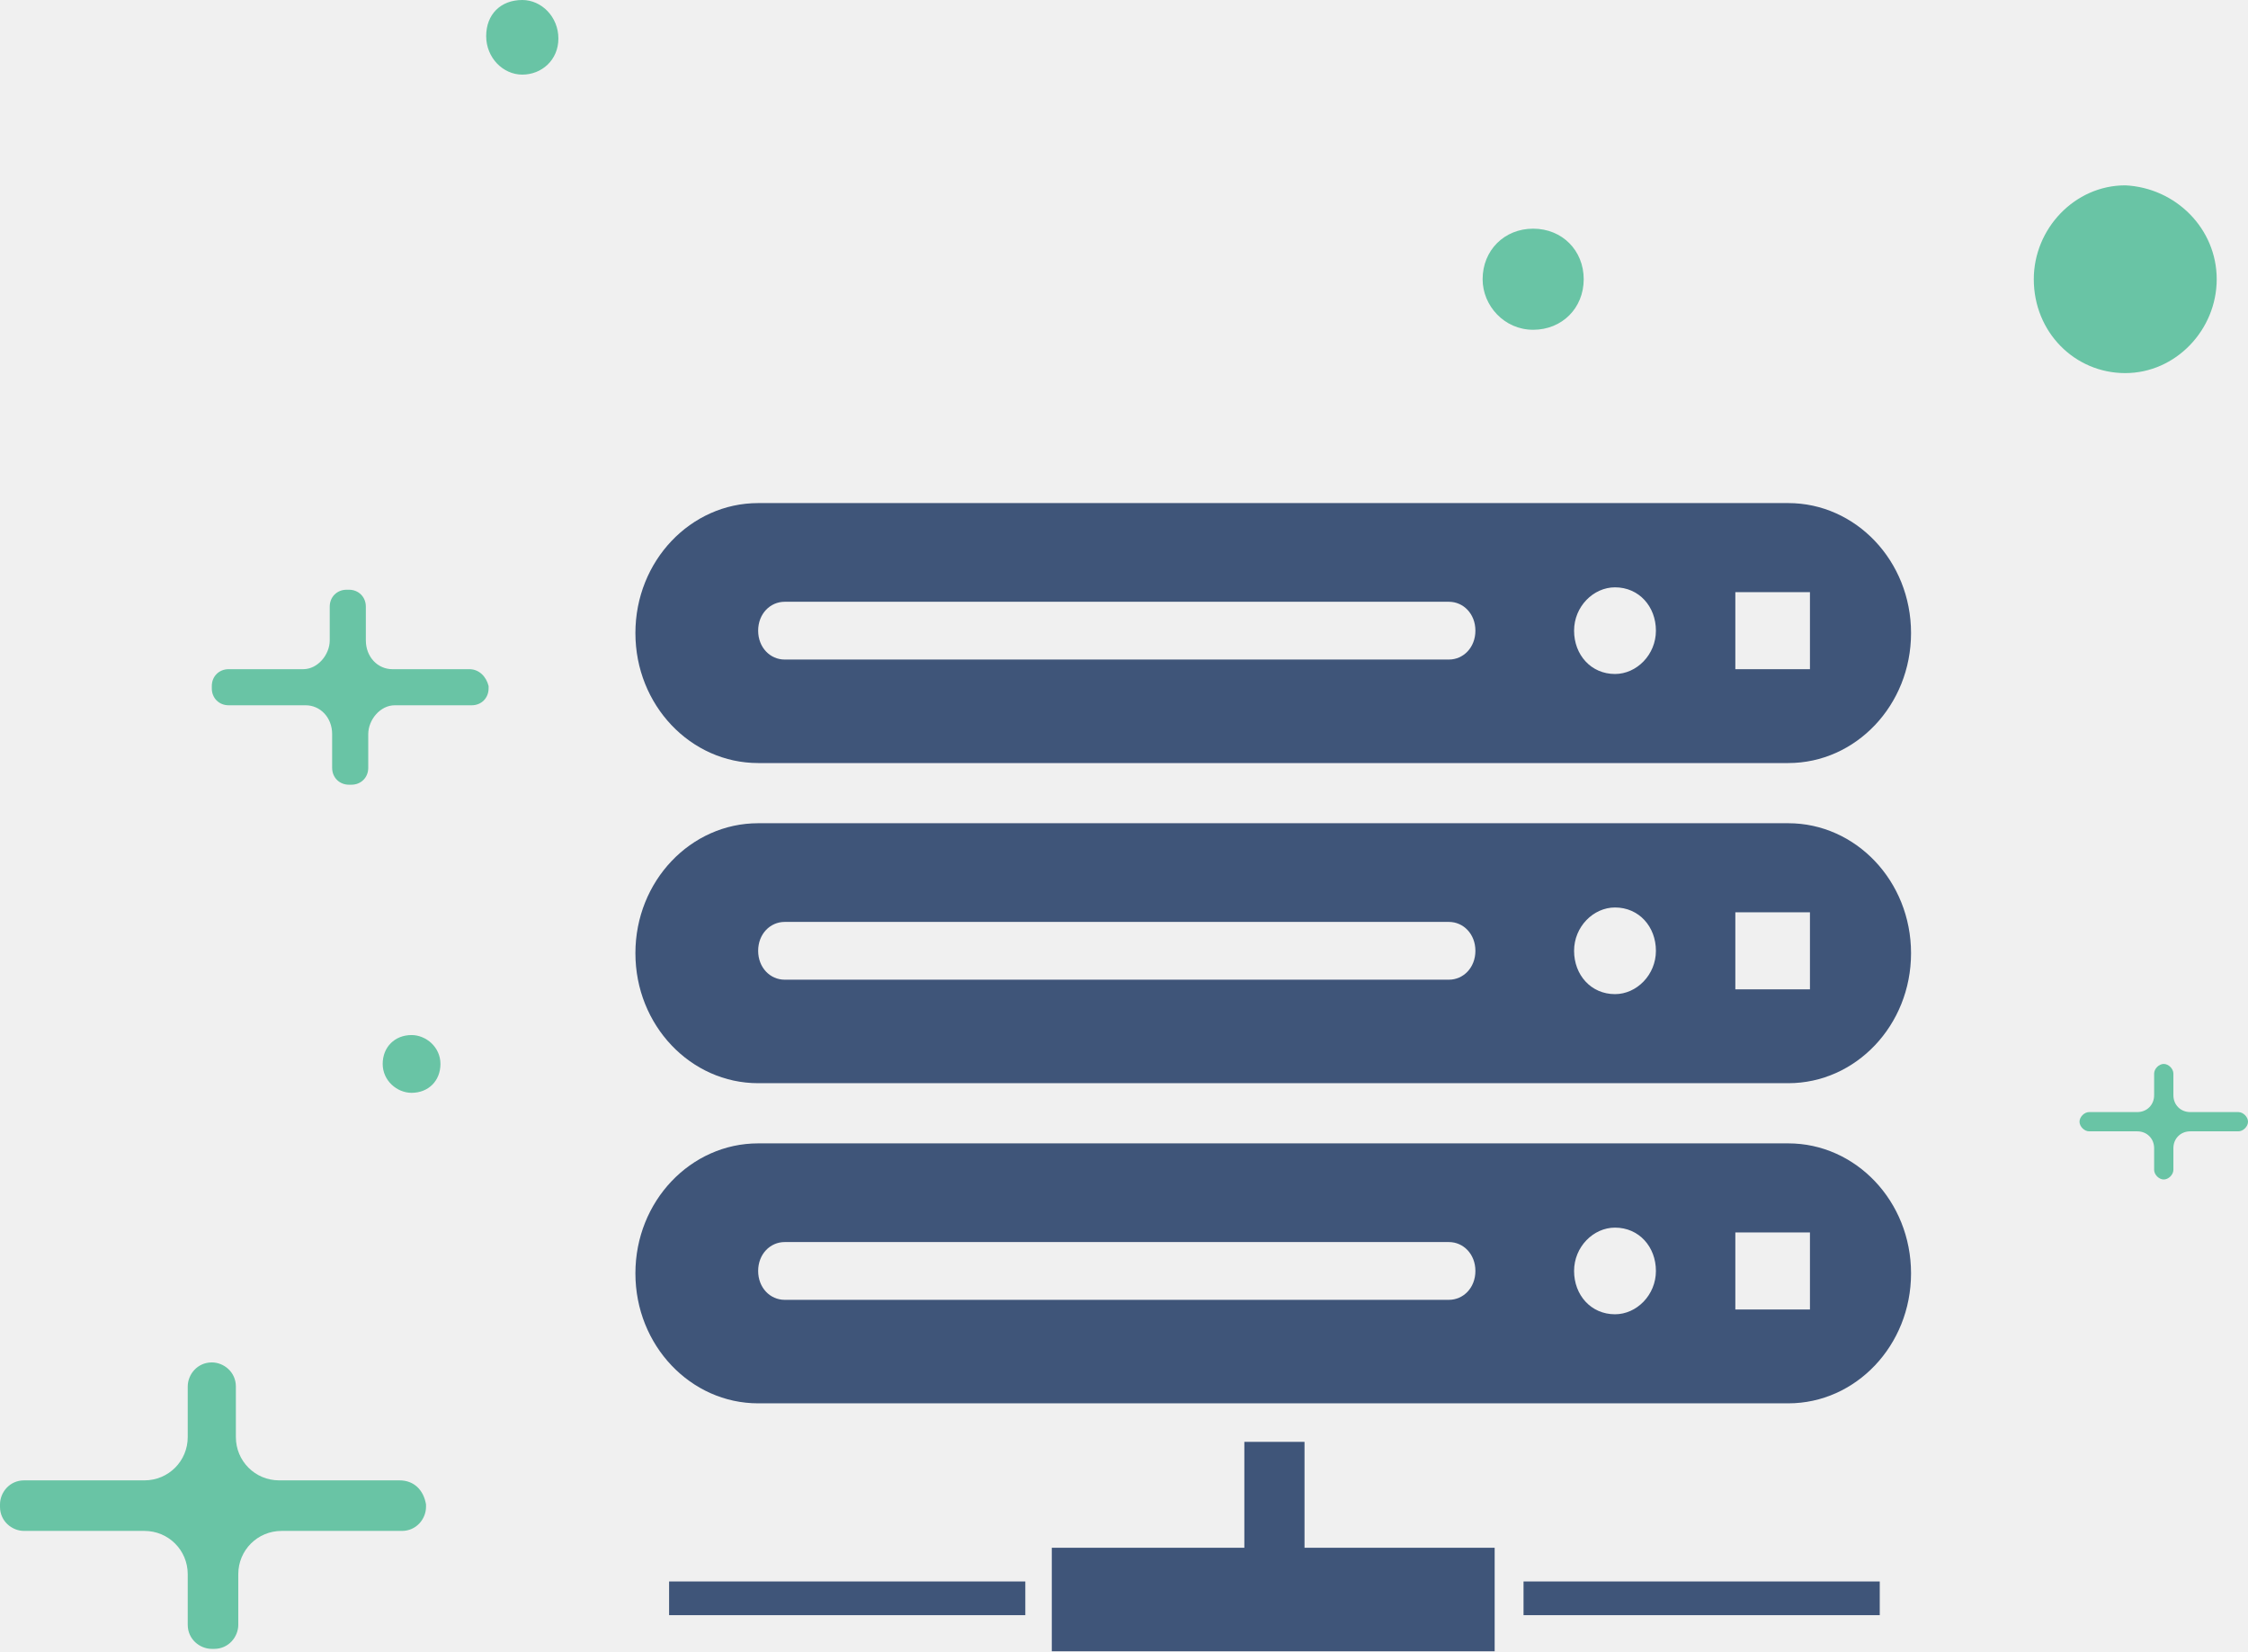
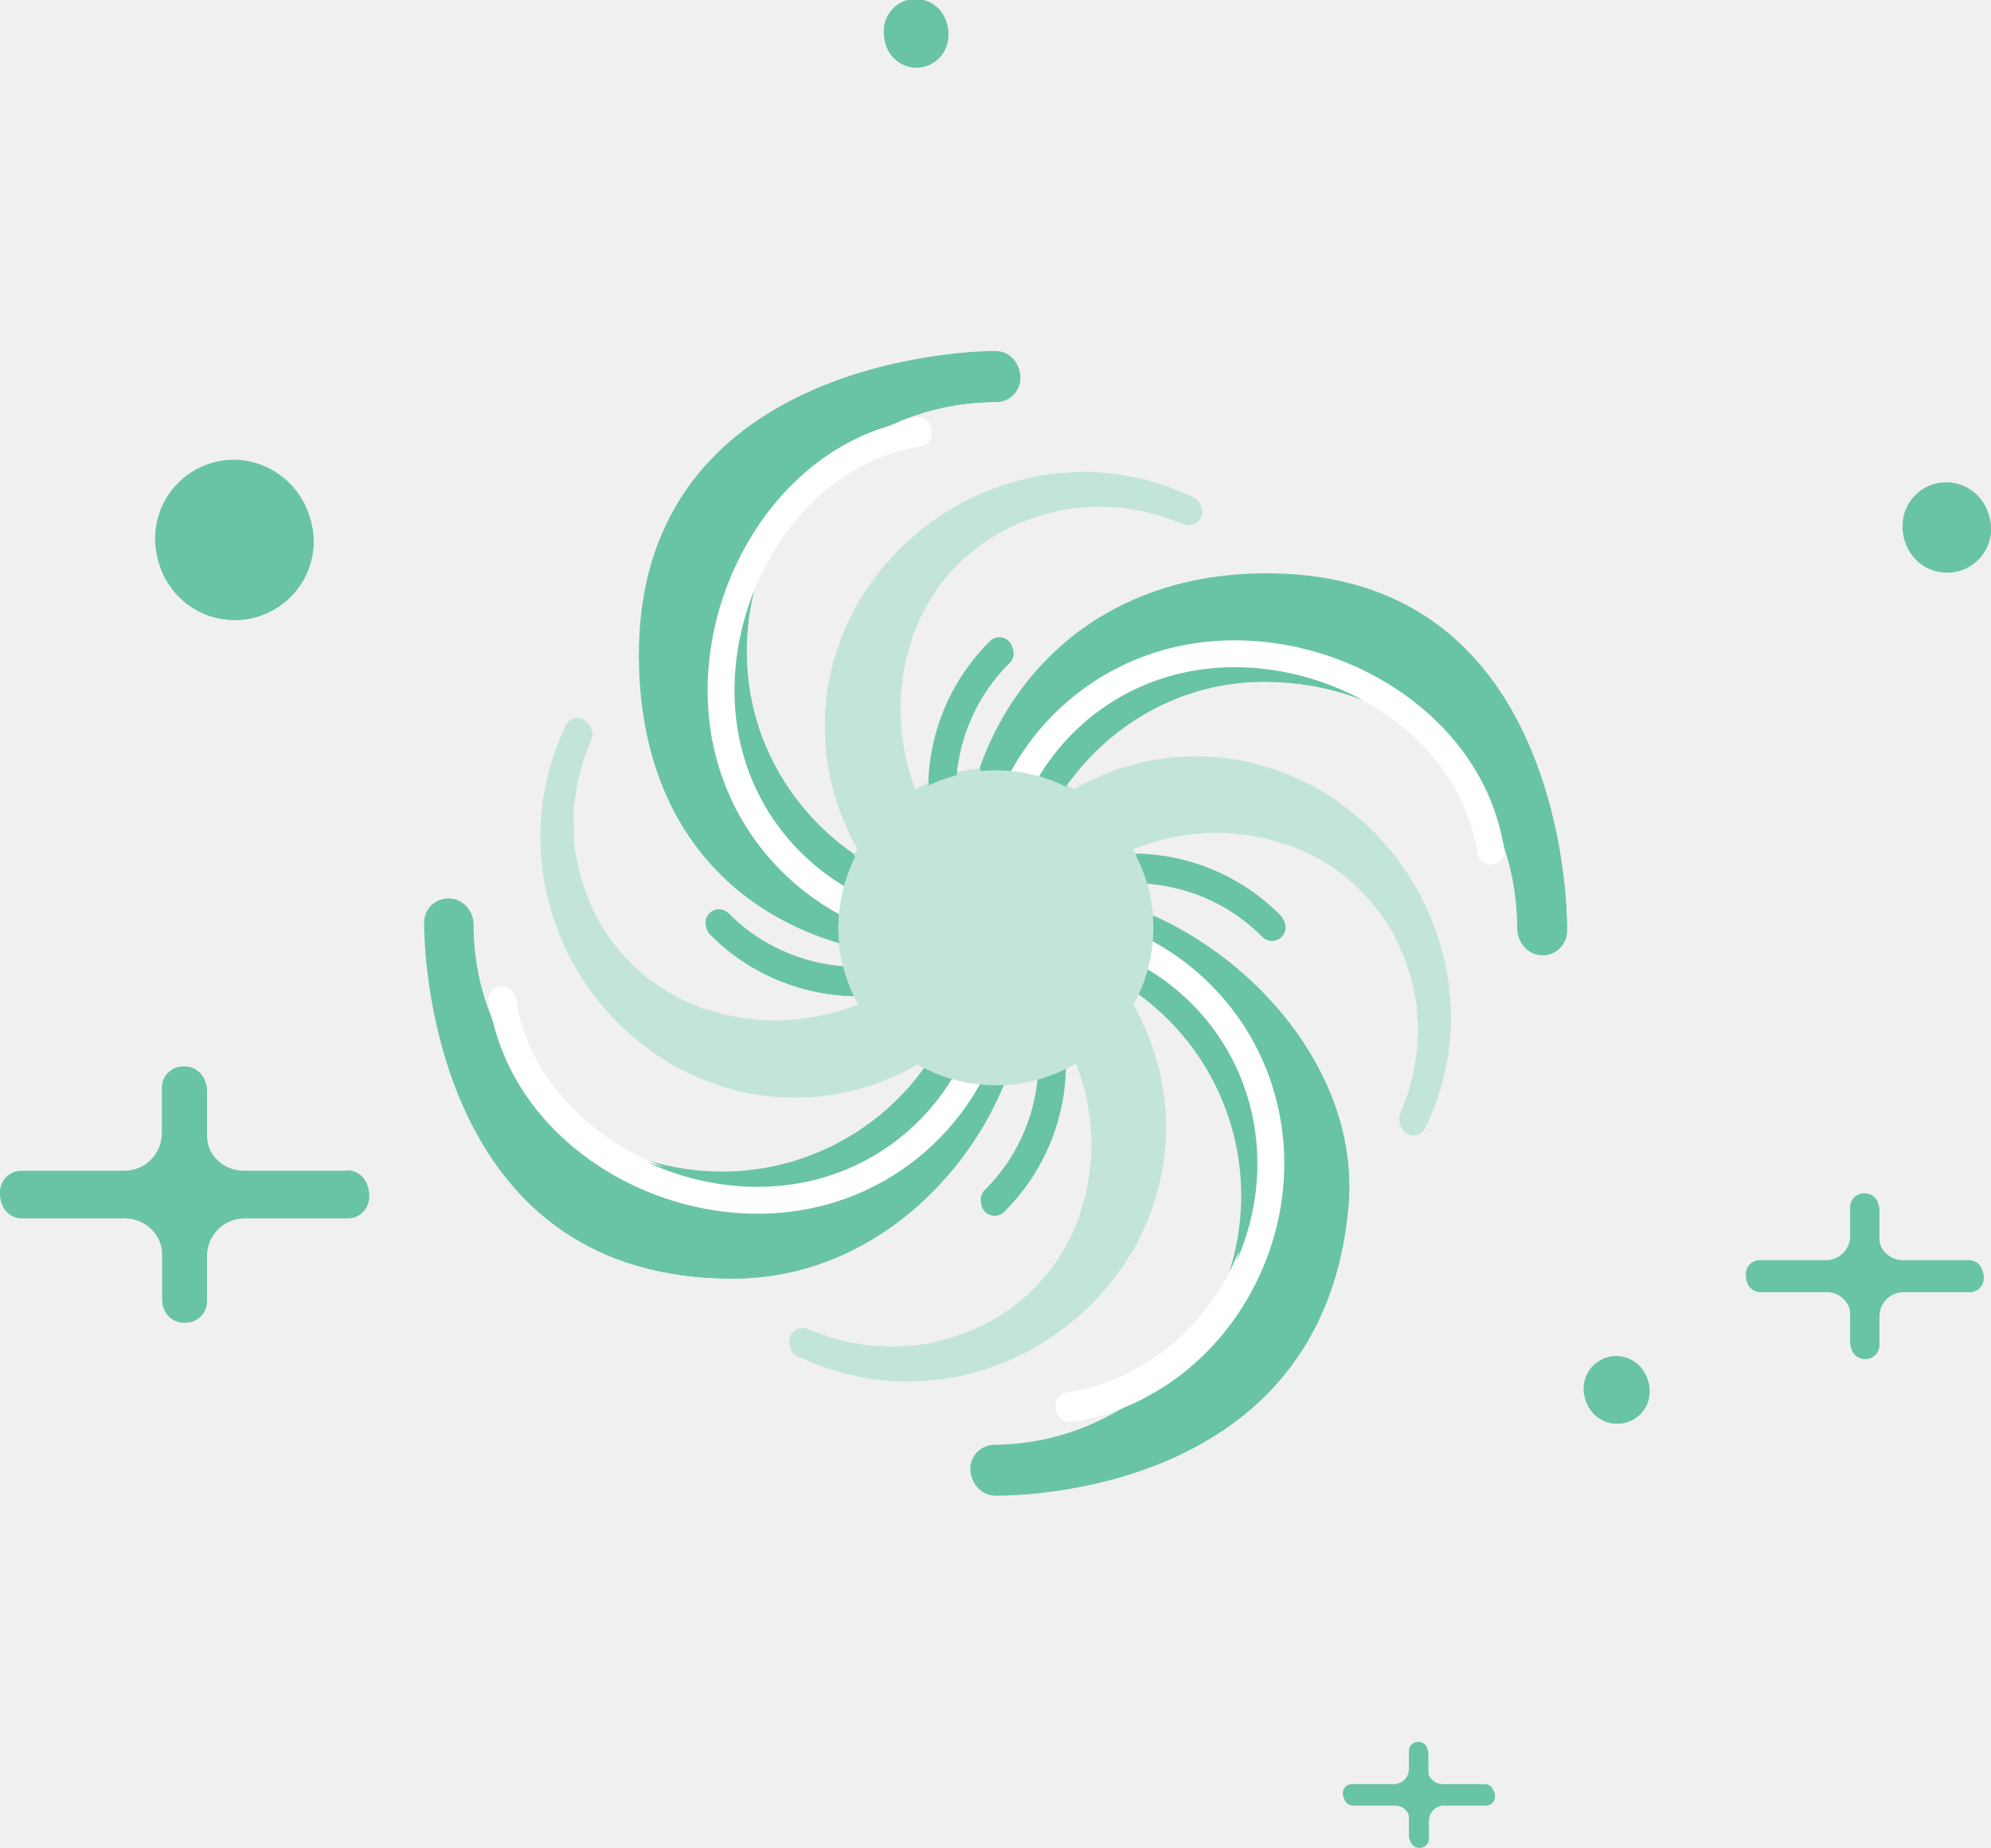
- <svg xmlns="http://www.w3.org/2000/svg" version="1.1" id="Layer_1" x="0px" y="0px" viewBox="0 0 93.4 68.6" style="enable-background:new 0 0 93.4 68.6;" xml:space="preserve">
-   <style type="text/css">
- 	.st0{fill:#69C4A5;}
- 	.st1{fill:#3F5579;}
- </style>
-   <g>
-     <path class="st0" d="M92.1,11.6c0,2.1-1.7,3.9-3.8,3.9c-2.1,0-3.8-1.7-3.8-3.9c0-2.1,1.7-3.9,3.8-3.9C90.4,7.8,92.1,9.5,92.1,11.6" />
-     <path class="st0" d="M65.8,11.6c0,1.2-0.9,2.1-2.1,2.1c-1.2,0-2.1-1-2.1-2.1c0-1.2,0.9-2.1,2.1-2.1C64.9,9.5,65.8,10.4,65.8,11.6" />
-     <path class="st0" d="M17.1,45.4c-0.6,0-1.2-0.5-1.2-1.2s0.5-1.2,1.2-1.2c0.6,0,1.2,0.5,1.2,1.2S17.8,45.4,17.1,45.4" />
-     <path class="st0" d="M21.7,3.1c-0.8,0-1.5-0.7-1.5-1.6S20.8,0,21.7,0c0.8,0,1.5,0.7,1.5,1.6S22.5,3.1,21.7,3.1" />
-     <path class="st0" d="M16.6,61.5h-5c-1,0-1.8-0.8-1.8-1.8v-2.1c0-0.6-0.5-1-1-1H8.8c-0.6,0-1,0.5-1,1v2.1c0,1-0.8,1.8-1.8,1.8H1   c-0.6,0-1,0.5-1,1v0.1c0,0.6,0.5,1,1,1h5c1,0,1.8,0.8,1.8,1.8v2.1c0,0.6,0.5,1,1,1h0.1c0.6,0,1-0.5,1-1v-2.1c0-1,0.8-1.8,1.8-1.8h5   c0.6,0,1-0.5,1-1v-0.1C17.6,61.9,17.2,61.5,16.6,61.5" />
-     <path class="st0" d="M19.5,27.8h-3.2c-0.6,0-1.1-0.5-1.1-1.2v-1.4c0-0.4-0.3-0.7-0.7-0.7h-0.1c-0.4,0-0.7,0.3-0.7,0.7v1.4   c0,0.6-0.5,1.2-1.1,1.2H9.5c-0.4,0-0.7,0.3-0.7,0.7v0.1c0,0.4,0.3,0.7,0.7,0.7h3.2c0.6,0,1.1,0.5,1.1,1.2v1.4   c0,0.4,0.3,0.7,0.7,0.7h0.1c0.4,0,0.7-0.3,0.7-0.7v-1.4c0-0.6,0.5-1.2,1.1-1.2h3.2c0.4,0,0.7-0.3,0.7-0.7v-0.1   C20.2,28.1,19.9,27.8,19.5,27.8" />
-     <path class="st0" d="M93,46.2h-2c-0.4,0-0.7-0.3-0.7-0.7v-0.9c0-0.2-0.2-0.4-0.4-0.4h0c-0.2,0-0.4,0.2-0.4,0.4v0.9   c0,0.4-0.3,0.7-0.7,0.7h-2c-0.2,0-0.4,0.2-0.4,0.4v0c0,0.2,0.2,0.4,0.4,0.4h2c0.4,0,0.7,0.3,0.7,0.7v0.9c0,0.2,0.2,0.4,0.4,0.4h0   c0.2,0,0.4-0.2,0.4-0.4v-0.9c0-0.4,0.3-0.7,0.7-0.7h2c0.2,0,0.4-0.2,0.4-0.4v0C93.4,46.4,93.2,46.2,93,46.2" />
-     <path class="st1" d="M75.2,54.4h-3.1v-3.2h3.1V54.4z M67.1,54.6c-1,0-1.7-0.8-1.7-1.8c0-1,0.8-1.8,1.7-1.8c1,0,1.7,0.8,1.7,1.8   C68.8,53.8,68,54.6,67.1,54.6 M60.2,54H32.6c-0.6,0-1.1-0.5-1.1-1.2c0-0.7,0.5-1.2,1.1-1.2h27.6c0.6,0,1.1,0.5,1.1,1.2   C61.3,53.5,60.8,54,60.2,54 M74.3,47.5H31.5c-2.8,0-5.1,2.4-5.1,5.4c0,3,2.3,5.4,5.1,5.4h42.8c2.8,0,5.1-2.4,5.1-5.4   C79.4,49.9,77.1,47.5,74.3,47.5" />
-     <path class="st1" d="M75.2,41.1h-3.1v-3.2h3.1V41.1z M67.1,41.3c-1,0-1.7-0.8-1.7-1.8c0-1,0.8-1.8,1.7-1.8c1,0,1.7,0.8,1.7,1.8   C68.8,40.5,68,41.3,67.1,41.3 M60.2,40.7H32.6c-0.6,0-1.1-0.5-1.1-1.2c0-0.7,0.5-1.2,1.1-1.2h27.6c0.6,0,1.1,0.5,1.1,1.2   C61.3,40.2,60.8,40.7,60.2,40.7 M74.3,34.2H31.5c-2.8,0-5.1,2.4-5.1,5.4c0,3,2.3,5.4,5.1,5.4h42.8c2.8,0,5.1-2.4,5.1-5.4   C79.4,36.6,77.1,34.2,74.3,34.2" />
-     <path class="st1" d="M75.2,27.8h-3.1v-3.2h3.1V27.8z M67.1,28c-1,0-1.7-0.8-1.7-1.8c0-1,0.8-1.8,1.7-1.8c1,0,1.7,0.8,1.7,1.8   C68.8,27.2,68,28,67.1,28 M60.2,27.4H32.6c-0.6,0-1.1-0.5-1.1-1.2c0-0.7,0.5-1.2,1.1-1.2h27.6c0.6,0,1.1,0.5,1.1,1.2   C61.3,26.9,60.8,27.4,60.2,27.4 M74.3,20.9H31.5c-2.8,0-5.1,2.4-5.1,5.4c0,3,2.3,5.4,5.1,5.4h42.8c2.8,0,5.1-2.4,5.1-5.4   C79.4,23.3,77.1,20.9,74.3,20.9" />
-   </g>
-   <rect x="63.3" y="65.7" class="st1" width="14.8" height="1.4" />
-   <rect x="27.8" y="65.7" class="st1" width="14.8" height="1.4" />
-   <polygon class="st1" points="51.7,59.9 51.7,64.3 43.7,64.3 43.7,68.6 62.1,68.6 62.1,64.3 54.2,64.3 54.2,59.9 " />
+ <svg xmlns="http://www.w3.org/2000/svg" id="Layer_1" data-name="Layer 1" viewBox="0 0 222.2 206.21">
+   <defs>
+     <style>.cls-1{fill:#69c4a5;}.cls-2,.cls-3{fill:none;stroke-linecap:round;stroke-miterlimit:10;stroke-width:3px;}.cls-2{stroke:#69c4a5;}.cls-3{stroke:#fff;}.cls-4{fill:#c3e5d7;}</style>
+   </defs>
+   <path class="cls-1" d="M34.91,60.32a8.8,8.8,0,1,1-8.8-9,8.89,8.89,0,0,1,8.8,9" />
+   <path class="cls-1" d="M222.12,58.83a4.9,4.9,0,1,1-4.9-5,4.94,4.94,0,0,1,4.9,5" />
+   <path class="cls-1" d="M180.46,158.63A3.63,3.63,0,1,1,184,155a3.59,3.59,0,0,1-3.56,3.63" />
+   <path class="cls-1" d="M102.2,7.26a3.59,3.59,0,0,1-3.56-3.63,3.56,3.56,0,1,1,7.11,0,3.59,3.59,0,0,1-3.56,3.63" />
+   <path class="cls-1" d="M38.74,130.69H27.16A4.19,4.19,0,0,1,23,126.46v-5a2.39,2.39,0,0,0-2.37-2.42h-.2a2.39,2.39,0,0,0-2.37,2.42v5a4.19,4.19,0,0,1-4.15,4.23H2.36A2.39,2.39,0,0,0,0,133.1v.2a2.39,2.39,0,0,0,2.36,2.42H13.94A4.19,4.19,0,0,1,18.09,140v5a2.39,2.39,0,0,0,2.37,2.42h.2A2.39,2.39,0,0,0,23,144.9v-5a4.19,4.19,0,0,1,4.14-4.23H38.74a2.39,2.39,0,0,0,2.37-2.42v-.2a2.39,2.39,0,0,0-2.37-2.42" />
+   <path class="cls-1" d="M219.78,140.67h-7.45a2.69,2.69,0,0,1-2.67-2.72v-3.19a1.54,1.54,0,0,0-1.52-1.55H208a1.54,1.54,0,0,0-1.52,1.55v3.19a2.69,2.69,0,0,1-2.67,2.72h-7.45a1.54,1.54,0,0,0-1.52,1.55v.13a1.54,1.54,0,0,0,1.52,1.55h7.45a2.69,2.69,0,0,1,2.67,2.72v3.19a1.54,1.54,0,0,0,1.52,1.55h.13a1.54,1.54,0,0,0,1.52-1.55v-3.19a2.69,2.69,0,0,1,2.67-2.72h7.45a1.54,1.54,0,0,0,1.52-1.55v-.13a1.54,1.54,0,0,0-1.52-1.55" />
+   <path class="cls-1" d="M165.69,199.16H161a1.7,1.7,0,0,1-1.68-1.72v-2a1,1,0,0,0-1-1h-.08a1,1,0,0,0-1,1v2a1.7,1.7,0,0,1-1.68,1.72h-4.7a1,1,0,0,0-1,1v.08a1,1,0,0,0,1,1h4.7a1.7,1.7,0,0,1,1.68,1.72v2a1,1,0,0,0,1,1h.08a1,1,0,0,0,1-1v-2a1.7,1.7,0,0,1,1.68-1.72h4.7a1,1,0,0,0,1-1v-.08a1,1,0,0,0-1-1" />
+   <path class="cls-1" d="M141.77,64c-24.83-.23-35.92,20.14-34.13,36a27.8,27.8,0,0,1,3.44-55.39,2.71,2.71,0,1,0,0-5.43c-5.84,0-40,2.44-39.78,34.21.16,24.1,17.88,33.07,32.43,33.07a32.29,32.29,0,0,0,4.45-.32A27.8,27.8,0,0,1,52.76,103a2.71,2.71,0,1,0-5.43,0c0,5.08,1.71,39.82,34.73,39.52,19.9-.18,34.26-20.5,32.14-36.62A27.8,27.8,0,0,1,111,161.28a2.71,2.71,0,0,0,0,5.43c5.36,0,36.61-1.54,39.35-32.22,1.78-20-20.3-36.91-36.33-34.93,2-13.39,13.57-24,27.5-23.69,16.08.3,27.8,12.47,27.8,27.8a2.71,2.71,0,0,0,5.43,0C174.84,96.95,172.57,64.26,141.77,64Z" />
+   <path class="cls-2" d="M111.07,103.08A21.8,21.8,0,0,1,80.24,103" />
+   <path class="cls-2" d="M111.07,103.08a21.8,21.8,0,0,1-.12,30.83" />
+   <path class="cls-2" d="M111,103.1a21.8,21.8,0,0,1,30.83.12" />
+   <path class="cls-2" d="M111.41,103.47a21.8,21.8,0,0,1,.12-30.83" />
+   <path class="cls-3" d="M111.09,103.39A26.63,26.63,0,0,1,80.72,81.12c-2.24-14.54,7.16-30.82,21.7-33.06" />
+   <path class="cls-3" d="M111,103a26.63,26.63,0,0,1-22.27,30.37C74.22,135.6,58.28,126.1,56,111.56" />
+   <path class="cls-3" d="M111.06,103.16a26.63,26.63,0,0,1,30.37,22.27c2.24,14.54-7.6,29.26-22.13,31.5" />
+   <path class="cls-3" d="M111.09,103.39A26.63,26.63,0,0,1,133.36,73c14.54-2.24,30.7,7.13,32.94,21.67" />
+   <path class="cls-4" d="M111.71,101.85s.34,0,1,.13c.31,0,.68.12,1.12.21.22,0,.45.08.71.15l.85.31c.59.23,1.28.49,2,.83s1.37.76,2.13,1.21a27.33,27.33,0,0,1,2.25,1.69,28.73,28.73,0,0,1,2.23,2.2,30.68,30.68,0,0,1,2,2.74,24.35,24.35,0,0,1,1.71,3.25,26.92,26.92,0,0,1,2.13,7.61,27.92,27.92,0,0,1-.26,8.42,26.81,26.81,0,0,1-1.16,4.15,15.3,15.3,0,0,1-.8,2l-1,2.09-1,1.6c-.18.28-.3.51-.54.82l-.67.9a28,28,0,0,1-2.79,3.24,31.19,31.19,0,0,1-6.41,4.82,29.66,29.66,0,0,1-6.85,2.76,27.37,27.37,0,0,1-3.33.68c-1.09.14-2.15.2-3.15.25s-2,0-2.9-.08-1.79-.17-2.59-.33L94.11,153c-.68-.19-1.29-.4-1.85-.57a10.11,10.11,0,0,1-1.46-.53l-1.06-.45-.88-.38A1.5,1.5,0,0,1,90,148.31l.15.06.8.3,1,.36a8.28,8.28,0,0,0,1.32.41l1.65.43,2,.3c.71.09,1.48.08,2.27.14s1.64-.07,2.51-.09,1.77-.24,2.69-.44a23.26,23.26,0,0,0,2.79-.81,21.37,21.37,0,0,0,5.5-2.84,22.32,22.32,0,0,0,4.67-4.54l.93-1.37a13,13,0,0,0,.78-1.36l.37-.67c.12-.2.25-.55.37-.82l.75-1.74c-.15.31,0,.07-.07.13v-.07l0-.1.06-.2.12-.39.24-.78a10.46,10.46,0,0,0,.39-1.57,13.57,13.57,0,0,0,.29-1.57c0-.53.11-1.05.18-1.57s0-1,.05-1.56l0-.77-.06-.77c-.05-.51,0-1-.11-1.51s-.15-1-.22-1.47a24.64,24.64,0,0,0-1.6-5.42c-.31-.85-.76-1.61-1.11-2.38s-.83-1.45-1.21-2.16-.83-1.34-1.27-1.93-.83-1.19-1.25-1.72-.83-1-1.2-1.5-.72-.82-1-1.2l-.45-.56-.51-.5c-.32-.32-.59-.57-.8-.8-.43-.45-.65-.71-.65-.71a1.62,1.62,0,0,1,1.4-2.66Z" />
+   <path class="cls-4" d="M109.77,102.76s0-.34.13-1c0-.31.12-.68.21-1.12,0-.22.08-.45.15-.71l.31-.85c.23-.59.49-1.28.83-2s.76-1.37,1.21-2.13a27.33,27.33,0,0,1,1.69-2.25,28.73,28.73,0,0,1,2.2-2.23,30.68,30.68,0,0,1,2.74-2,24.35,24.35,0,0,1,3.25-1.71,26.92,26.92,0,0,1,7.61-2.13,27.92,27.92,0,0,1,8.42.26,26.81,26.81,0,0,1,4.15,1.16,15.29,15.29,0,0,1,2,.8l2.09,1,1.6,1c.28.18.51.3.82.54l.9.67a28,28,0,0,1,3.24,2.79,31.19,31.19,0,0,1,4.82,6.41,29.66,29.66,0,0,1,2.76,6.85,27.37,27.37,0,0,1,.68,3.33c.14,1.09.2,2.15.25,3.15s0,2-.08,2.9-.17,1.79-.33,2.59l-.48,2.24c-.19.68-.4,1.29-.57,1.85a10.11,10.11,0,0,1-.53,1.46l-.45,1.06-.38.88a1.5,1.5,0,0,1-2.78-1.11l.06-.15.3-.8.36-1a8.28,8.28,0,0,0,.41-1.32l.43-1.65.3-2c.09-.71.08-1.48.14-2.27s-.07-1.64-.09-2.51-.24-1.77-.44-2.69a23.26,23.26,0,0,0-.81-2.79,21.37,21.37,0,0,0-2.84-5.5,22.32,22.32,0,0,0-4.54-4.67l-1.37-.93a13,13,0,0,0-1.36-.78l-.67-.37c-.2-.12-.55-.25-.82-.37L143.52,94l.13.07h-.07l-.1,0-.2-.06-.39-.12-.78-.24a10.46,10.46,0,0,0-1.57-.39,13.57,13.57,0,0,0-1.57-.29c-.53,0-1.05-.11-1.57-.18s-1,0-1.56-.05l-.77,0-.77.06c-.51.05-1,0-1.51.11s-1,.15-1.47.22a24.64,24.64,0,0,0-5.42,1.6c-.85.31-1.61.76-2.38,1.11s-1.45.83-2.16,1.21-1.34.83-1.93,1.27-1.19.83-1.72,1.25-1,.83-1.5,1.2-.82.72-1.2,1l-.56.45-.5.51c-.32.32-.57.59-.8.8-.45.43-.71.65-.71.65a1.62,1.62,0,0,1-2.66-1.4Z" />
+   <path class="cls-4" d="M110.36,104.69s-.34,0-1-.13c-.31,0-.68-.12-1.12-.21-.22,0-.45-.08-.71-.15l-.85-.31c-.59-.23-1.28-.49-2-.83s-1.37-.76-2.13-1.21a27.33,27.33,0,0,1-2.25-1.69A28.73,28.73,0,0,1,98.14,98a30.68,30.68,0,0,1-2-2.74A24.35,24.35,0,0,1,94.38,92a26.92,26.92,0,0,1-2.13-7.61A27.92,27.92,0,0,1,92.51,76a26.81,26.81,0,0,1,1.16-4.15,15.3,15.3,0,0,1,.8-2l1-2.09,1-1.6c.18-.28.3-.51.54-.82l.67-.9a28,28,0,0,1,2.79-3.24,31.19,31.19,0,0,1,6.41-4.82,29.66,29.66,0,0,1,6.85-2.76,27.37,27.37,0,0,1,3.33-.68c1.09-.14,2.15-.2,3.15-.25s2,0,2.9.08,1.79.17,2.59.33l2.24.48c.68.19,1.29.4,1.85.57a10.11,10.11,0,0,1,1.46.53l1.06.45.88.38a1.5,1.5,0,0,1-1.11,2.78l-.15-.06-.8-.3-1-.36a8.28,8.28,0,0,0-1.32-.41l-1.65-.43-2-.3c-.71-.09-1.48-.08-2.27-.14s-1.64.07-2.51.09-1.77.24-2.69.44a23.26,23.26,0,0,0-2.79.81,21.37,21.37,0,0,0-5.5,2.84A22.32,22.32,0,0,0,104.81,65l-.93,1.37a13,13,0,0,0-.78,1.36l-.37.67c-.12.2-.25.55-.37.82l-.75,1.74c.15-.31,0-.07.07-.13v.07l0,.1-.06.2-.12.39-.24.78a10.46,10.46,0,0,0-.39,1.57,13.57,13.57,0,0,0-.29,1.57c0,.53-.11,1.05-.18,1.57s0,1-.05,1.56l0,.77.06.77c.05.51,0,1,.11,1.51s.15,1,.22,1.47a24.64,24.64,0,0,0,1.6,5.42c.31.85.76,1.61,1.11,2.38s.83,1.45,1.21,2.16.83,1.34,1.27,1.93.83,1.19,1.25,1.72.83,1,1.2,1.5.72.82,1,1.2l.45.56.51.5c.32.32.59.57.8.8.43.45.65.71.65.71a1.62,1.62,0,0,1-1.4,2.66Z" />
+   <path class="cls-4" d="M112.33,103.89s0,.34-.13,1c0,.31-.12.68-.21,1.12,0,.22-.08.45-.15.71l-.31.85c-.23.59-.49,1.28-.83,2s-.76,1.37-1.21,2.13a27.33,27.33,0,0,1-1.69,2.25,28.73,28.73,0,0,1-2.2,2.23,30.68,30.68,0,0,1-2.74,2,24.35,24.35,0,0,1-3.25,1.71A26.92,26.92,0,0,1,92,122a27.92,27.92,0,0,1-8.42-.26,26.81,26.81,0,0,1-4.15-1.16,15.29,15.29,0,0,1-2-.8l-2.09-1-1.6-1c-.28-.18-.51-.3-.82-.54l-.9-.67a28,28,0,0,1-3.24-2.79A31.19,31.19,0,0,1,64,107.35a29.66,29.66,0,0,1-2.76-6.85,27.37,27.37,0,0,1-.68-3.33c-.14-1.09-.2-2.15-.25-3.15s0-2,.08-2.9.17-1.79.33-2.59l.48-2.24c.19-.68.4-1.29.57-1.85A10.11,10.11,0,0,1,62.27,83l.45-1.06L63.1,81a1.5,1.5,0,0,1,2.78,1.11l-.06.15-.3.8-.36,1a8.28,8.28,0,0,0-.41,1.32L64.33,87,64,89c-.09.71-.08,1.48-.14,2.27S64,92.93,64,93.8s.24,1.77.44,2.69a23.26,23.26,0,0,0,.81,2.79,21.37,21.37,0,0,0,2.84,5.5,22.32,22.32,0,0,0,4.54,4.67l1.37.93a13,13,0,0,0,1.36.78l.67.37c.2.12.55.25.82.37l1.74.75-.13-.07h.07l.1,0,.2.06.39.12L80,113a10.46,10.46,0,0,0,1.57.39,13.57,13.57,0,0,0,1.57.29c.53,0,1.05.11,1.57.18s1,0,1.56.05l.77,0,.77-.06c.51-.05,1,0,1.51-.11s1-.15,1.47-.22a24.64,24.64,0,0,0,5.42-1.6c.85-.31,1.61-.76,2.38-1.11s1.45-.83,2.16-1.21,1.34-.83,1.93-1.27,1.19-.83,1.72-1.25,1-.83,1.5-1.2.82-.72,1.2-1l.56-.45.5-.51c.32-.32.57-.59.8-.8.45-.43.71-.65.71-.65a1.62,1.62,0,0,1,2.66,1.4Z" />
+   <circle class="cls-4" cx="111.06" cy="103.28" r="17.58" />
+   <path class="cls-1" d="M35,60.61a8.8,8.8,0,1,1-8.8-9,8.89,8.89,0,0,1,8.8,9" />
+   <path class="cls-1" d="M222.2,59.12a4.9,4.9,0,1,1-4.9-5,4.94,4.94,0,0,1,4.9,5" />
+   <path class="cls-1" d="M180.54,158.92a3.63,3.63,0,1,1,3.56-3.63,3.59,3.59,0,0,1-3.56,3.63" />
+   <path class="cls-1" d="M102.28,7.55a3.59,3.59,0,0,1-3.56-3.63,3.56,3.56,0,1,1,7.11,0,3.59,3.59,0,0,1-3.56,3.63" />
+   <path class="cls-1" d="M38.82,131H27.24a4.19,4.19,0,0,1-4.14-4.23v-5a2.39,2.39,0,0,0-2.37-2.42h-.2a2.39,2.39,0,0,0-2.37,2.42v5A4.19,4.19,0,0,1,14,131H2.45A2.39,2.39,0,0,0,.08,133.4v.2A2.39,2.39,0,0,0,2.45,136H14a4.19,4.19,0,0,1,4.15,4.23v5a2.39,2.39,0,0,0,2.37,2.42h.2a2.39,2.39,0,0,0,2.37-2.42v-5A4.19,4.19,0,0,1,27.24,136H38.82a2.39,2.39,0,0,0,2.37-2.42v-.2A2.39,2.39,0,0,0,38.82,131" />
+   <path class="cls-1" d="M219.86,141h-7.45a2.69,2.69,0,0,1-2.67-2.72v-3.19a1.54,1.54,0,0,0-1.52-1.55h-.13a1.54,1.54,0,0,0-1.52,1.55v3.19A2.69,2.69,0,0,1,203.9,141h-7.45a1.54,1.54,0,0,0-1.52,1.55v.13a1.54,1.54,0,0,0,1.52,1.55h7.45a2.69,2.69,0,0,1,2.67,2.72v3.19a1.54,1.54,0,0,0,1.52,1.55h.13a1.54,1.54,0,0,0,1.52-1.55v-3.19a2.69,2.69,0,0,1,2.67-2.72h7.45a1.54,1.54,0,0,0,1.52-1.55v-.13a1.54,1.54,0,0,0-1.52-1.55" />
+   <path class="cls-1" d="M165.77,199.46h-4.7a1.7,1.7,0,0,1-1.68-1.72v-2a1,1,0,0,0-1-1h-.08a1,1,0,0,0-1,1v2a1.7,1.7,0,0,1-1.68,1.72H151a1,1,0,0,0-1,1v.08a1,1,0,0,0,1,1h4.7a1.7,1.7,0,0,1,1.68,1.72v2a1,1,0,0,0,1,1h.08a1,1,0,0,0,1-1v-2a1.7,1.7,0,0,1,1.68-1.72h4.7a1,1,0,0,0,1-1v-.08a1,1,0,0,0-1-1" />
+   <path class="cls-1" d="M141.85,64.27c-24.83-.23-35.92,20.14-34.13,36a27.8,27.8,0,0,1,3.44-55.39,2.71,2.71,0,1,0,0-5.43c-5.84,0-40,2.44-39.78,34.21.16,24.1,17.88,33.07,32.43,33.07a32.29,32.29,0,0,0,4.45-.32,27.8,27.8,0,0,1-55.42-3.21,2.71,2.71,0,1,0-5.43,0c0,5.08,1.71,39.82,34.73,39.52,19.9-.18,34.26-20.5,32.14-36.62a27.8,27.8,0,0,1-3.15,55.42,2.71,2.71,0,0,0,0,5.43c5.36,0,36.61-1.54,39.35-32.22,1.78-20-20.3-36.91-36.33-34.93,2-13.39,13.57-24,27.5-23.69,16.08.3,27.8,12.47,27.8,27.8a2.71,2.71,0,1,0,5.43,0C174.92,97.24,172.65,64.56,141.85,64.27Z" />
+   <path class="cls-2" d="M111.15,103.38a21.8,21.8,0,0,1-30.83-.12" />
+   <path class="cls-2" d="M111.15,103.38A21.8,21.8,0,0,1,111,134.2" />
+   <path class="cls-2" d="M111.13,103.4a21.8,21.8,0,0,1,30.83.12" />
+   <path class="cls-2" d="M111.49,103.76a21.8,21.8,0,0,1,.12-30.83" />
+   <path class="cls-3" d="M111.17,103.68A26.63,26.63,0,0,1,80.8,81.41C78.56,66.88,88,50.59,102.5,48.35" />
+   <path class="cls-3" d="M111.11,103.29a26.63,26.63,0,0,1-22.27,30.37c-14.54,2.24-30.48-7.27-32.72-21.8" />
+   <path class="cls-3" d="M111.14,103.46a26.63,26.63,0,0,1,30.37,22.27c2.24,14.54-7.6,29.26-22.13,31.5" />
+   <path class="cls-3" d="M111.17,103.68a26.63,26.63,0,0,1,22.27-30.37C148,71.07,164.14,80.44,166.38,95" />
+   <path class="cls-4" d="M111.79,102.14s.34,0,1,.13c.31,0,.68.12,1.12.21.22,0,.45.08.71.15l.85.31c.59.23,1.28.49,2,.83s1.37.76,2.13,1.21a27.33,27.33,0,0,1,2.25,1.69,28.73,28.73,0,0,1,2.23,2.2,30.68,30.68,0,0,1,2,2.74,24.35,24.35,0,0,1,1.71,3.25,26.92,26.92,0,0,1,2.13,7.61,27.92,27.92,0,0,1-.26,8.42,26.81,26.81,0,0,1-1.16,4.15,15.29,15.29,0,0,1-.8,2l-1,2.09-1,1.6c-.18.28-.3.51-.54.82l-.67.9a28,28,0,0,1-2.79,3.24,31.19,31.19,0,0,1-6.41,4.82,29.66,29.66,0,0,1-6.85,2.76,27.37,27.37,0,0,1-3.33.68c-1.09.14-2.15.2-3.15.25s-2,0-2.9-.08-1.79-.17-2.59-.33l-2.24-.48c-.68-.19-1.29-.4-1.85-.57a10.11,10.11,0,0,1-1.46-.53l-1.06-.45-.88-.38a1.5,1.5,0,0,1,1.11-2.78l.15.06.8.3,1,.36a8.28,8.28,0,0,0,1.32.41l1.65.43,2,.3c.71.09,1.48.08,2.27.14s1.64-.07,2.51-.09,1.77-.24,2.69-.44a23.26,23.26,0,0,0,2.79-.81,21.37,21.37,0,0,0,5.5-2.84,22.32,22.32,0,0,0,4.67-4.54l.93-1.37a13,13,0,0,0,.78-1.36l.37-.67c.12-.2.25-.55.37-.82l.75-1.74c-.15.31,0,.07-.07.13V136l0-.1.06-.2.12-.39.24-.78a10.46,10.46,0,0,0,.39-1.57,13.57,13.57,0,0,0,.29-1.57c0-.53.11-1.05.18-1.57s0-1,.05-1.56l0-.77-.06-.77c-.05-.51,0-1-.11-1.51s-.15-1-.22-1.47a24.64,24.64,0,0,0-1.6-5.42c-.31-.85-.76-1.61-1.11-2.38s-.83-1.45-1.21-2.16-.83-1.34-1.27-1.93-.83-1.19-1.25-1.72-.83-1-1.2-1.5-.72-.82-1-1.2l-.45-.56-.51-.5c-.32-.32-.59-.57-.8-.8-.43-.45-.65-.71-.65-.71a1.62,1.62,0,0,1,1.4-2.66Z" />
+   <path class="cls-4" d="M109.85,103.06s0-.34.13-1c0-.31.12-.68.21-1.12,0-.22.08-.45.15-.71l.31-.85c.23-.59.49-1.28.83-2s.76-1.37,1.21-2.13a27.33,27.33,0,0,1,1.69-2.25,28.73,28.73,0,0,1,2.2-2.23,30.68,30.68,0,0,1,2.74-2,24.35,24.35,0,0,1,3.25-1.71,26.92,26.92,0,0,1,7.61-2.13,27.92,27.92,0,0,1,8.42.26,26.81,26.81,0,0,1,4.15,1.16,15.29,15.29,0,0,1,2,.8l2.09,1,1.6,1c.28.18.51.3.82.54l.9.67a28,28,0,0,1,3.24,2.79,31.19,31.19,0,0,1,4.82,6.41,29.66,29.66,0,0,1,2.76,6.85,27.37,27.37,0,0,1,.68,3.33c.14,1.09.2,2.15.25,3.15s0,2-.08,2.9-.17,1.79-.33,2.59l-.48,2.24c-.19.68-.4,1.29-.57,1.85a10.11,10.11,0,0,1-.53,1.46l-.45,1.06-.38.88a1.5,1.5,0,0,1-2.78-1.11l.06-.15.3-.8.36-1a8.28,8.28,0,0,0,.41-1.32l.43-1.65.3-2c.09-.71.08-1.48.14-2.27s-.07-1.64-.09-2.51-.24-1.77-.44-2.69a23.26,23.26,0,0,0-.81-2.79,21.37,21.37,0,0,0-2.84-5.5,22.32,22.32,0,0,0-4.54-4.67l-1.37-.93a13,13,0,0,0-1.36-.78l-.67-.37c-.2-.12-.55-.25-.82-.37l-1.74-.75.13.07h-.07l-.1,0-.2-.06-.39-.12-.78-.24a10.46,10.46,0,0,0-1.57-.39,13.57,13.57,0,0,0-1.57-.29c-.53,0-1.05-.11-1.57-.18s-1,0-1.56-.05l-.77,0-.77.06c-.51.05-1,0-1.51.11s-1,.15-1.47.22A24.64,24.64,0,0,0,126,95c-.85.31-1.61.76-2.38,1.11s-1.45.83-2.16,1.21-1.34.83-1.93,1.27-1.19.83-1.72,1.25-1,.83-1.5,1.2-.82.72-1.2,1l-.56.45-.5.51c-.32.32-.57.59-.8.8-.45.43-.71.65-.71.65a1.62,1.62,0,0,1-2.66-1.4Z" />
+   <path class="cls-4" d="M110.45,105s-.34,0-1-.13c-.31,0-.68-.12-1.12-.21-.22,0-.45-.08-.71-.15l-.85-.31c-.59-.23-1.28-.49-2-.83s-1.37-.76-2.13-1.21a27.33,27.33,0,0,1-2.25-1.69,28.73,28.73,0,0,1-2.23-2.2,30.68,30.68,0,0,1-2-2.74,24.35,24.35,0,0,1-1.71-3.25,26.92,26.92,0,0,1-2.13-7.61,27.92,27.92,0,0,1,.26-8.42,26.81,26.81,0,0,1,1.16-4.15,15.29,15.29,0,0,1,.8-2l1-2.09,1-1.6c.18-.28.3-.51.54-.82l.67-.9a28,28,0,0,1,2.79-3.24A31.19,31.19,0,0,1,107,56.63a29.66,29.66,0,0,1,6.85-2.76,27.37,27.37,0,0,1,3.33-.68c1.09-.14,2.15-.2,3.15-.25s2,0,2.9.08,1.79.17,2.59.33l2.24.48c.68.19,1.29.4,1.85.57a10.11,10.11,0,0,1,1.46.53l1.06.45.88.38a1.5,1.5,0,0,1-1.11,2.78l-.15-.06-.8-.3-1-.36a8.28,8.28,0,0,0-1.32-.41L127.31,57l-2-.3c-.71-.09-1.48-.08-2.27-.14s-1.64.07-2.51.09-1.77.24-2.69.44a23.26,23.26,0,0,0-2.79.81,21.37,21.37,0,0,0-5.5,2.84,22.32,22.32,0,0,0-4.67,4.54L104,66.65a13,13,0,0,0-.78,1.36l-.37.67c-.12.2-.25.55-.37.82l-.75,1.74c.15-.31,0-.07.07-.13v.07l0,.1-.06.2-.12.39-.24.78a10.46,10.46,0,0,0-.39,1.57,13.57,13.57,0,0,0-.29,1.57c0,.53-.11,1.05-.18,1.57s0,1-.05,1.56l0,.77.06.77c.05.51,0,1,.11,1.51s.15,1,.22,1.47a24.64,24.64,0,0,0,1.6,5.42c.31.85.76,1.61,1.11,2.38s.83,1.45,1.21,2.16.83,1.34,1.27,1.93.83,1.19,1.25,1.72.83,1,1.2,1.5.72.82,1,1.2l.45.56.51.5c.32.32.59.57.8.8.43.45.65.71.65.71a1.62,1.62,0,0,1-1.4,2.66Z" />
+   <path class="cls-4" d="M112.42,104.18s0,.34-.13,1c0,.31-.12.68-.21,1.12,0,.22-.08.45-.15.71l-.31.85c-.23.59-.49,1.28-.83,2s-.76,1.37-1.21,2.13a27.33,27.33,0,0,1-1.69,2.25,28.73,28.73,0,0,1-2.2,2.23,30.68,30.68,0,0,1-2.74,2,24.35,24.35,0,0,1-3.25,1.71,26.92,26.92,0,0,1-7.61,2.13,27.92,27.92,0,0,1-8.42-.26,26.81,26.81,0,0,1-4.15-1.16,15.29,15.29,0,0,1-2-.8l-2.09-1-1.6-1c-.28-.18-.51-.3-.82-.54l-.9-.67a28,28,0,0,1-3.24-2.79,31.19,31.19,0,0,1-4.82-6.41,29.66,29.66,0,0,1-2.76-6.85,27.37,27.37,0,0,1-.68-3.33c-.14-1.09-.2-2.15-.25-3.15s0-2,.08-2.9.17-1.79.33-2.59l.48-2.24c.19-.68.4-1.29.57-1.85a10.11,10.11,0,0,1,.53-1.46l.45-1.06.38-.88A1.5,1.5,0,0,1,66,82.44l-.06.15-.3.8-.36,1a8.28,8.28,0,0,0-.41,1.32l-.43,1.65-.3,2C64,90,64,90.78,64,91.58s.07,1.64.09,2.51.24,1.77.44,2.69a23.26,23.26,0,0,0,.81,2.79,21.37,21.37,0,0,0,2.84,5.5,22.32,22.32,0,0,0,4.54,4.67l1.37.93a13,13,0,0,0,1.36.78l.67.37c.2.12.55.25.82.37l1.74.75-.13-.07h.07l.1,0,.2.06.39.12.78.24a10.46,10.46,0,0,0,1.57.39,13.57,13.57,0,0,0,1.57.29c.53,0,1.05.11,1.57.18s1,0,1.56.05l.77,0,.77-.06c.51-.05,1,0,1.51-.11s1-.15,1.47-.22a24.64,24.64,0,0,0,5.42-1.6c.85-.31,1.61-.76,2.38-1.11s1.45-.83,2.16-1.21,1.34-.83,1.93-1.27,1.19-.83,1.72-1.25,1-.83,1.5-1.2.82-.72,1.2-1l.56-.45.5-.51c.32-.32.57-.59.8-.8.45-.43.71-.65.71-.65a1.62,1.62,0,0,1,2.66,1.4Z" />
+   <circle class="cls-4" cx="111.14" cy="103.57" r="17.58" />
+   <path class="cls-1" d="M35,60.61a8.8,8.8,0,1,1-8.8-9,8.89,8.89,0,0,1,8.8,9" />
+   <path class="cls-1" d="M222.2,59.12a4.9,4.9,0,1,1-4.9-5,4.94,4.94,0,0,1,4.9,5" />
+   <path class="cls-1" d="M180.54,158.92a3.63,3.63,0,1,1,3.56-3.63,3.59,3.59,0,0,1-3.56,3.63" />
+   <path class="cls-1" d="M102.28,7.55a3.59,3.59,0,0,1-3.56-3.63,3.56,3.56,0,1,1,7.11,0,3.59,3.59,0,0,1-3.56,3.63" />
+   <path class="cls-1" d="M38.82,131H27.24a4.19,4.19,0,0,1-4.14-4.23v-5a2.39,2.39,0,0,0-2.37-2.42h-.2a2.39,2.39,0,0,0-2.37,2.42v5A4.19,4.19,0,0,1,14,131H2.45A2.39,2.39,0,0,0,.08,133.4v.2A2.39,2.39,0,0,0,2.45,136H14a4.19,4.19,0,0,1,4.15,4.23v5a2.39,2.39,0,0,0,2.37,2.42h.2a2.39,2.39,0,0,0,2.37-2.42v-5A4.19,4.19,0,0,1,27.24,136H38.82a2.39,2.39,0,0,0,2.37-2.42v-.2A2.39,2.39,0,0,0,38.82,131" />
+   <path class="cls-1" d="M219.86,141h-7.45a2.69,2.69,0,0,1-2.67-2.72v-3.19a1.54,1.54,0,0,0-1.52-1.55h-.13a1.54,1.54,0,0,0-1.52,1.55v3.19A2.69,2.69,0,0,1,203.9,141h-7.45a1.54,1.54,0,0,0-1.52,1.55v.13a1.54,1.54,0,0,0,1.52,1.55h7.45a2.69,2.69,0,0,1,2.67,2.72v3.19a1.54,1.54,0,0,0,1.52,1.55h.13a1.54,1.54,0,0,0,1.52-1.55v-3.19a2.69,2.69,0,0,1,2.67-2.72h7.45a1.54,1.54,0,0,0,1.52-1.55v-.13a1.54,1.54,0,0,0-1.52-1.55" />
+   <path class="cls-1" d="M165.77,199.46h-4.7a1.7,1.7,0,0,1-1.68-1.72v-2a1,1,0,0,0-1-1h-.08a1,1,0,0,0-1,1v2a1.7,1.7,0,0,1-1.68,1.72H151a1,1,0,0,0-1,1v.08a1,1,0,0,0,1,1h4.7a1.7,1.7,0,0,1,1.68,1.72v2a1,1,0,0,0,1,1h.08a1,1,0,0,0,1-1v-2a1.7,1.7,0,0,1,1.68-1.72h4.7a1,1,0,0,0,1-1v-.08a1,1,0,0,0-1-1" />
+   <path class="cls-1" d="M141.85,64.27c-24.83-.23-35.92,20.14-34.13,36a27.8,27.8,0,0,1,3.44-55.39,2.71,2.71,0,1,0,0-5.43c-5.84,0-40,2.44-39.78,34.21.16,24.1,17.88,33.07,32.43,33.07a32.29,32.29,0,0,0,4.45-.32,27.8,27.8,0,0,1-55.42-3.21,2.71,2.71,0,1,0-5.43,0c0,5.08,1.71,39.82,34.73,39.52,19.9-.18,34.26-20.5,32.14-36.62a27.8,27.8,0,0,1-3.15,55.42,2.71,2.71,0,0,0,0,5.43c5.36,0,36.61-1.54,39.35-32.22,1.78-20-20.3-36.91-36.33-34.93,2-13.39,13.57-24,27.5-23.69,16.08.3,27.8,12.47,27.8,27.8a2.71,2.71,0,1,0,5.43,0C174.92,97.24,172.65,64.56,141.85,64.27Z" />
+   <path class="cls-2" d="M111.15,103.38a21.8,21.8,0,0,1-30.83-.12" />
+   <path class="cls-2" d="M111.15,103.38A21.8,21.8,0,0,1,111,134.2" />
+   <path class="cls-2" d="M111.13,103.4a21.8,21.8,0,0,1,30.83.12" />
+   <path class="cls-2" d="M111.49,103.76a21.8,21.8,0,0,1,.12-30.83" />
+   <path class="cls-3" d="M111.17,103.68A26.63,26.63,0,0,1,80.8,81.41C78.56,66.88,88,50.59,102.5,48.35" />
+   <path class="cls-3" d="M111.11,103.29a26.63,26.63,0,0,1-22.27,30.37c-14.54,2.24-30.48-7.27-32.72-21.8" />
+   <path class="cls-3" d="M111.14,103.46a26.63,26.63,0,0,1,30.37,22.27c2.24,14.54-7.6,29.26-22.13,31.5" />
+   <path class="cls-3" d="M111.17,103.68a26.63,26.63,0,0,1,22.27-30.37C148,71.07,164.14,80.44,166.38,95" />
+   <path class="cls-4" d="M111.79,102.14s.34,0,1,.13c.31,0,.68.12,1.12.21.22,0,.45.08.71.15l.85.31c.59.23,1.28.49,2,.83s1.37.76,2.13,1.21a27.33,27.33,0,0,1,2.25,1.69,28.73,28.73,0,0,1,2.23,2.2,30.68,30.68,0,0,1,2,2.74,24.35,24.35,0,0,1,1.71,3.25,26.92,26.92,0,0,1,2.13,7.61,27.92,27.92,0,0,1-.26,8.42,26.81,26.81,0,0,1-1.16,4.15,15.29,15.29,0,0,1-.8,2l-1,2.09-1,1.6c-.18.28-.3.51-.54.82l-.67.9a28,28,0,0,1-2.79,3.24,31.19,31.19,0,0,1-6.41,4.82,29.66,29.66,0,0,1-6.85,2.76,27.37,27.37,0,0,1-3.33.68c-1.09.14-2.15.2-3.15.25s-2,0-2.9-.08-1.79-.17-2.59-.33l-2.24-.48c-.68-.19-1.29-.4-1.85-.57a10.11,10.11,0,0,1-1.46-.53l-1.06-.45-.88-.38a1.5,1.5,0,0,1,1.11-2.78l.15.06.8.3,1,.36a8.28,8.28,0,0,0,1.32.41l1.65.43,2,.3c.71.09,1.48.08,2.27.14s1.64-.07,2.51-.09,1.77-.24,2.69-.44a23.26,23.26,0,0,0,2.79-.81,21.37,21.37,0,0,0,5.5-2.84,22.32,22.32,0,0,0,4.67-4.54l.93-1.37a13,13,0,0,0,.78-1.36l.37-.67c.12-.2.25-.55.37-.82l.75-1.74c-.15.31,0,.07-.07.13V136l0-.1.06-.2.12-.39.24-.78a10.46,10.46,0,0,0,.39-1.57,13.57,13.57,0,0,0,.29-1.57c0-.53.11-1.05.18-1.57s0-1,.05-1.56l0-.77-.06-.77c-.05-.51,0-1-.11-1.51s-.15-1-.22-1.47a24.64,24.64,0,0,0-1.6-5.42c-.31-.85-.76-1.61-1.11-2.38s-.83-1.45-1.21-2.16-.83-1.34-1.27-1.93-.83-1.19-1.25-1.72-.83-1-1.2-1.5-.72-.82-1-1.2l-.45-.56-.51-.5c-.32-.32-.59-.57-.8-.8-.43-.45-.65-.71-.65-.71a1.62,1.62,0,0,1,1.4-2.66Z" />
+   <path class="cls-4" d="M109.85,103.06s0-.34.13-1c0-.31.12-.68.21-1.12,0-.22.08-.45.15-.71l.31-.85c.23-.59.49-1.28.83-2s.76-1.37,1.21-2.13a27.33,27.33,0,0,1,1.69-2.25,28.73,28.73,0,0,1,2.2-2.23,30.68,30.68,0,0,1,2.74-2,24.35,24.35,0,0,1,3.25-1.71,26.92,26.92,0,0,1,7.61-2.13,27.92,27.92,0,0,1,8.42.26,26.81,26.81,0,0,1,4.15,1.16,15.29,15.29,0,0,1,2,.8l2.09,1,1.6,1c.28.18.51.3.82.54l.9.67a28,28,0,0,1,3.24,2.79,31.19,31.19,0,0,1,4.82,6.41,29.66,29.66,0,0,1,2.76,6.85,27.37,27.37,0,0,1,.68,3.33c.14,1.09.2,2.15.25,3.15s0,2-.08,2.9-.17,1.79-.33,2.59l-.48,2.24c-.19.68-.4,1.29-.57,1.85a10.11,10.11,0,0,1-.53,1.46l-.45,1.06-.38.88a1.5,1.5,0,0,1-2.78-1.11l.06-.15.3-.8.36-1a8.28,8.28,0,0,0,.41-1.32l.43-1.65.3-2c.09-.71.08-1.48.14-2.27s-.07-1.64-.09-2.51-.24-1.77-.44-2.69a23.26,23.26,0,0,0-.81-2.79,21.37,21.37,0,0,0-2.84-5.5,22.32,22.32,0,0,0-4.54-4.67l-1.37-.93a13,13,0,0,0-1.36-.78l-.67-.37c-.2-.12-.55-.25-.82-.37l-1.74-.75.13.07h-.07l-.1,0-.2-.06-.39-.12-.78-.24a10.46,10.46,0,0,0-1.57-.39,13.57,13.57,0,0,0-1.57-.29c-.53,0-1.05-.11-1.57-.18s-1,0-1.56-.05l-.77,0-.77.06c-.51.05-1,0-1.51.11s-1,.15-1.47.22A24.64,24.64,0,0,0,126,95c-.85.31-1.61.76-2.38,1.11s-1.45.83-2.16,1.21-1.34.83-1.93,1.27-1.19.83-1.72,1.25-1,.83-1.5,1.2-.82.72-1.2,1l-.56.45-.5.51c-.32.32-.57.59-.8.8-.45.43-.71.65-.71.65a1.62,1.62,0,0,1-2.66-1.4Z" />
+   <path class="cls-4" d="M110.45,105s-.34,0-1-.13c-.31,0-.68-.12-1.12-.21-.22,0-.45-.08-.71-.15l-.85-.31c-.59-.23-1.28-.49-2-.83s-1.37-.76-2.13-1.21a27.33,27.33,0,0,1-2.25-1.69,28.73,28.73,0,0,1-2.23-2.2,30.68,30.68,0,0,1-2-2.74,24.35,24.35,0,0,1-1.71-3.25,26.92,26.92,0,0,1-2.13-7.61,27.92,27.92,0,0,1,.26-8.42,26.81,26.81,0,0,1,1.16-4.15,15.29,15.29,0,0,1,.8-2l1-2.09,1-1.6c.18-.28.3-.51.54-.82l.67-.9a28,28,0,0,1,2.79-3.24A31.19,31.19,0,0,1,107,56.63a29.66,29.66,0,0,1,6.85-2.76,27.37,27.37,0,0,1,3.33-.68c1.09-.14,2.15-.2,3.15-.25s2,0,2.9.08,1.79.17,2.59.33l2.24.48c.68.19,1.29.4,1.85.57a10.11,10.11,0,0,1,1.46.53l1.06.45.88.38a1.5,1.5,0,0,1-1.11,2.78l-.15-.06-.8-.3-1-.36a8.28,8.28,0,0,0-1.32-.41L127.31,57l-2-.3c-.71-.09-1.48-.08-2.27-.14s-1.64.07-2.51.09-1.77.24-2.69.44a23.26,23.26,0,0,0-2.79.81,21.37,21.37,0,0,0-5.5,2.84,22.32,22.32,0,0,0-4.67,4.54L104,66.65a13,13,0,0,0-.78,1.36l-.37.67c-.12.2-.25.55-.37.82l-.75,1.74c.15-.31,0-.07.07-.13v.07l0,.1-.06.2-.12.39-.24.78a10.46,10.46,0,0,0-.39,1.57,13.57,13.57,0,0,0-.29,1.57c0,.53-.11,1.05-.18,1.57s0,1-.05,1.56l0,.77.06.77c.05.51,0,1,.11,1.51s.15,1,.22,1.47a24.64,24.64,0,0,0,1.6,5.42c.31.85.76,1.61,1.11,2.38s.83,1.45,1.21,2.16.83,1.34,1.27,1.93.83,1.19,1.25,1.72.83,1,1.2,1.5.72.82,1,1.2l.45.56.51.5c.32.32.59.57.8.8.43.45.65.71.65.71a1.62,1.62,0,0,1-1.4,2.66Z" />
+   <path class="cls-4" d="M112.42,104.18s0,.34-.13,1c0,.31-.12.68-.21,1.12,0,.22-.08.45-.15.71l-.31.85c-.23.59-.49,1.28-.83,2s-.76,1.37-1.21,2.13a27.33,27.33,0,0,1-1.69,2.25,28.73,28.73,0,0,1-2.2,2.23,30.68,30.68,0,0,1-2.74,2,24.35,24.35,0,0,1-3.25,1.71,26.92,26.92,0,0,1-7.61,2.13,27.92,27.92,0,0,1-8.42-.26,26.81,26.81,0,0,1-4.15-1.16,15.29,15.29,0,0,1-2-.8l-2.09-1-1.6-1c-.28-.18-.51-.3-.82-.54l-.9-.67a28,28,0,0,1-3.24-2.79,31.19,31.19,0,0,1-4.82-6.41,29.66,29.66,0,0,1-2.76-6.85,27.37,27.37,0,0,1-.68-3.33c-.14-1.09-.2-2.15-.25-3.15s0-2,.08-2.9.17-1.79.33-2.59l.48-2.24c.19-.68.4-1.29.57-1.85a10.11,10.11,0,0,1,.53-1.46l.45-1.06.38-.88A1.5,1.5,0,0,1,66,82.44l-.06.15-.3.8-.36,1a8.28,8.28,0,0,0-.41,1.32l-.43,1.65-.3,2C64,90,64,90.78,64,91.58s.07,1.64.09,2.51.24,1.77.44,2.69a23.26,23.26,0,0,0,.81,2.79,21.37,21.37,0,0,0,2.84,5.5,22.32,22.32,0,0,0,4.54,4.67l1.37.93a13,13,0,0,0,1.36.78l.67.37c.2.12.55.25.82.37l1.74.75-.13-.07h.07l.1,0,.2.06.39.12.78.24a10.46,10.46,0,0,0,1.57.39,13.57,13.57,0,0,0,1.57.29c.53,0,1.05.11,1.57.18s1,0,1.56.05l.77,0,.77-.06c.51-.05,1,0,1.51-.11s1-.15,1.47-.22a24.64,24.64,0,0,0,5.42-1.6c.85-.31,1.61-.76,2.38-1.11s1.45-.83,2.16-1.21,1.34-.83,1.93-1.27,1.19-.83,1.72-1.25,1-.83,1.5-1.2.82-.72,1.2-1l.56-.45.5-.51c.32-.32.57-.59.8-.8.45-.43.71-.65.71-.65a1.62,1.62,0,0,1,2.66,1.4Z" />
+   <circle class="cls-4" cx="111.14" cy="103.57" r="17.58" />
</svg>
